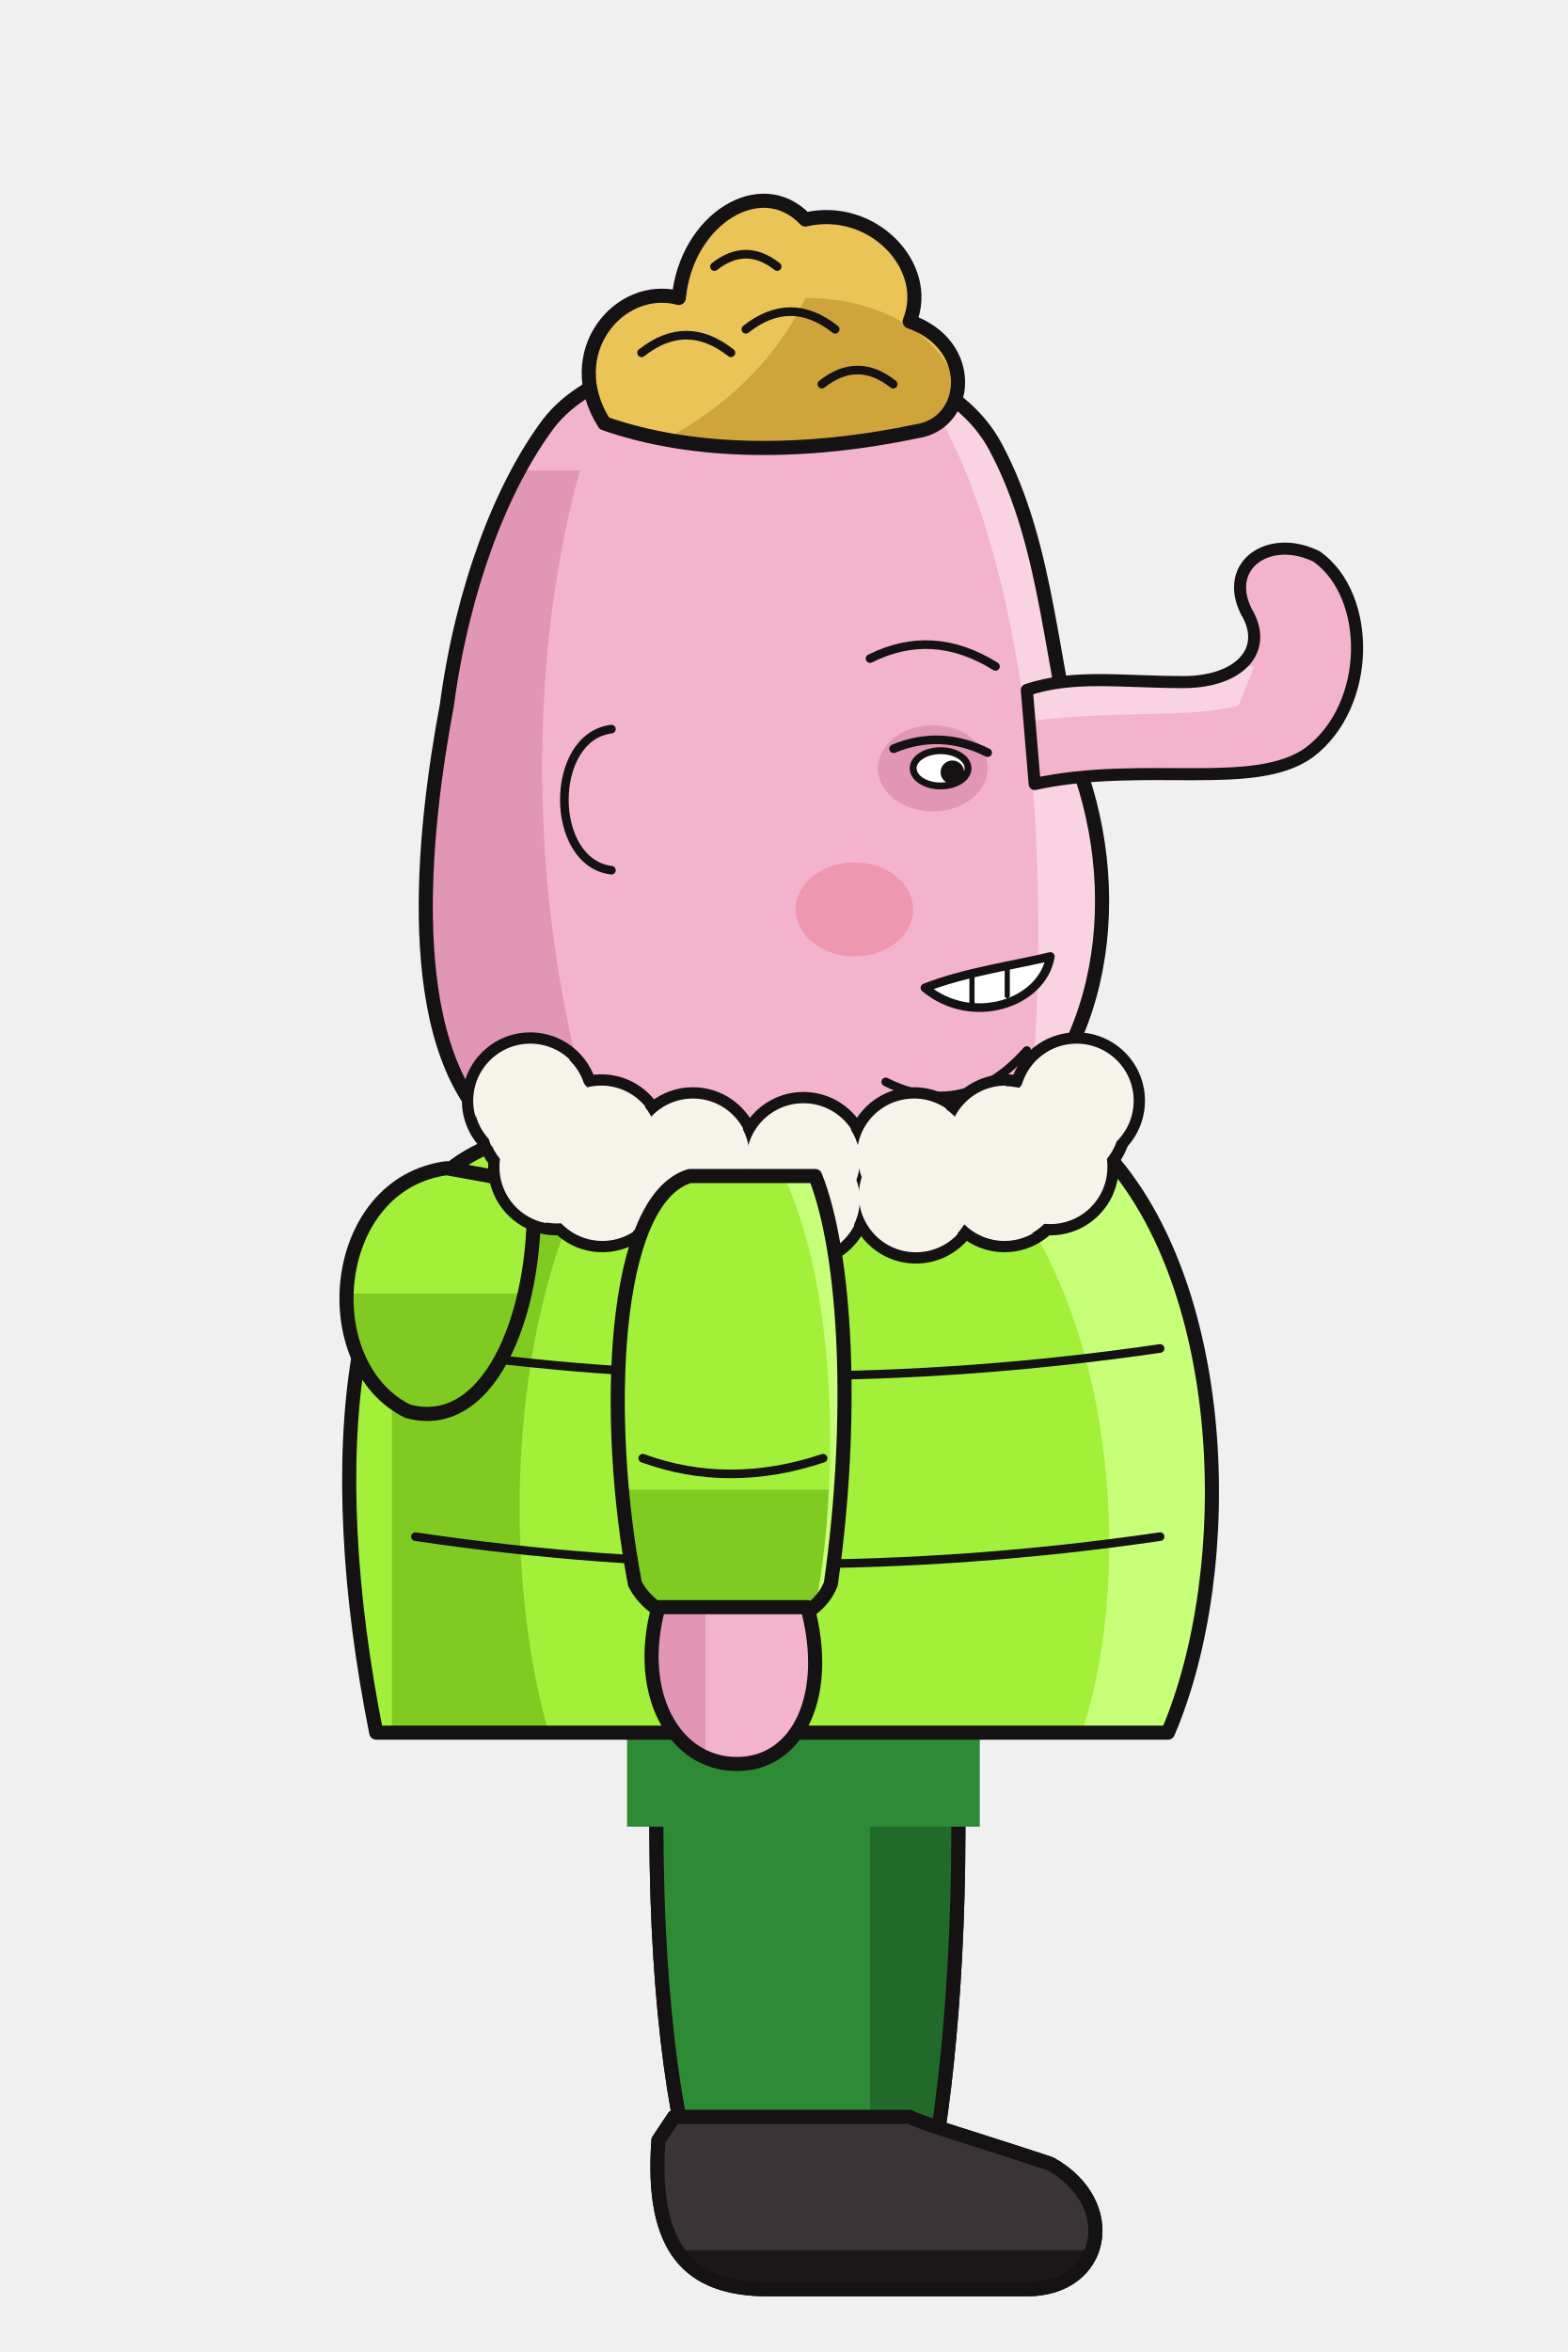
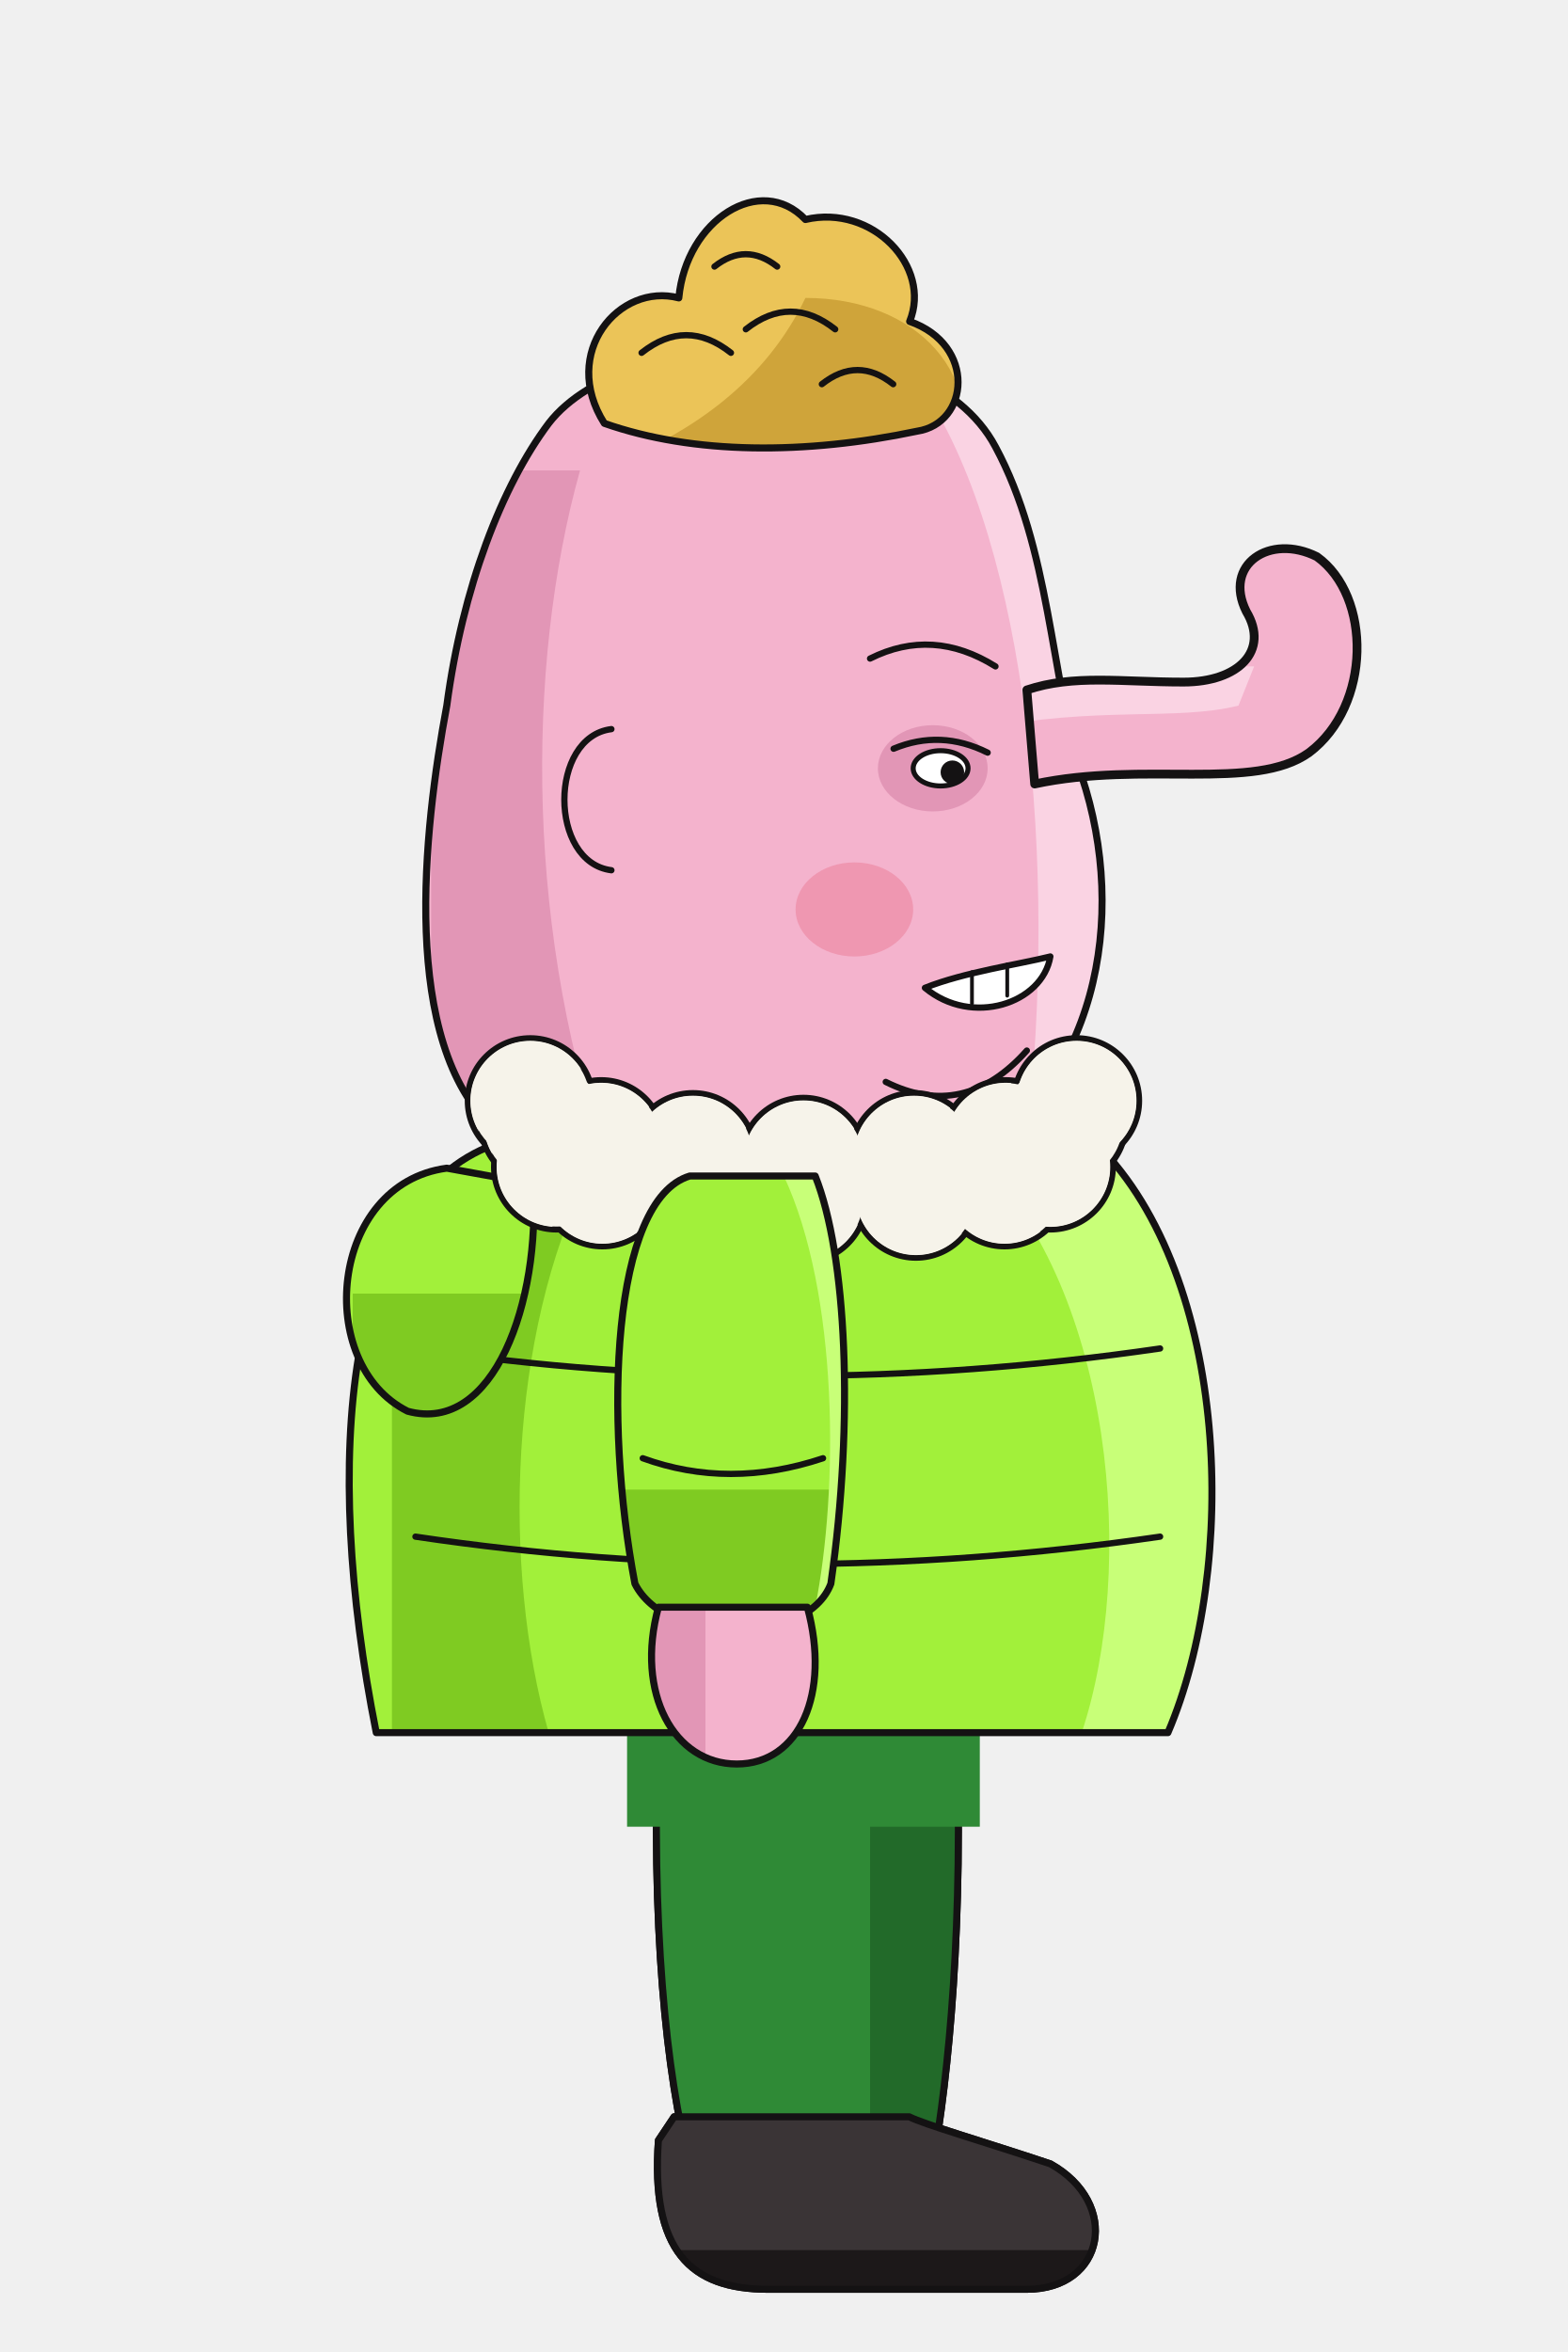
<svg xmlns="http://www.w3.org/2000/svg" width="800" height="1200" viewBox="0 0 400 600">
  <defs>
    <clipPath id="c1">
      <path d="M168,440 L244,440 C246,490 242,530 238,552 L176,552 C170,530 166,490 168,440 Z" />
    </clipPath>
    <clipPath id="c2">
      <path d="M168,546 C166,574 176,584 196,584 L262,584 C282,584 286,562 268,552 C250,546 236,542 232,540 L172,540 Z" />
    </clipPath>
    <clipPath id="c3">
      <path d="M168,440 L244,440 C246,490 242,530 238,552 L176,552 C170,530 166,490 168,440 Z" />
    </clipPath>
    <clipPath id="c4">
      <path d="M168,546 C166,574 176,584 196,584 L262,584 C282,584 286,562 268,552 C250,546 236,542 232,540 L172,540 Z" />
    </clipPath>
    <clipPath id="c5">
      <path d="M126,292 C88,306 82,372 96,442 L298,442 C316,400 314,326 280,292 C246,278 160,278 126,292 Z" />
    </clipPath>
    <clipPath id="c6">
      <path d="M114,298 C84,302 80,348 104,360 C126,366 138,332 136,302 Z" />
    </clipPath>
    <clipPath id="c7">
      <path d="M140,108 C160,82 236,80 254,114 C268,140 268,172 276,198 C288,234 280,278 244,298 C210,310 150,308 126,288 C102,266 108,212 114,180 C118,150 128,124 140,108 Z" />
    </clipPath>
    <clipPath id="c8">
      <path d="M264,200 C292,194 320,202 334,192 C350,180 350,152 336,142 C324,136 312,144 318,156 C324,166 316,174 302,174 C286,174 274,172 262,176 Z" />
    </clipPath>
    <clipPath id="c9">
      <path d="M154.2,108 C142.8,90 158.0,72 173.2,76 C175.1,56 194.1,44 205.5,56 C222.6,52 237.8,68 232.1,82 C249.2,88 247.3,108 234.0,110 C205.5,116 177.0,116 154.2,108 Z" />
    </clipPath>
    <clipPath id="c10">
      <path d="M176,300 C156,306 154,362 162,404 C170,420 206,420 212,404 C218,362 216,320 208,300 Z" />
    </clipPath>
    <clipPath id="c11">
      <path d="M168,410 C162,432 172,450 188,450 C204,450 212,432 206,410 Z" />
    </clipPath>
  </defs>
  <g transform="rotate(-0.0 205 448)">
    <path d="M168,440 L244,440 C246,490 242,530 238,552 L176,552 C170,530 166,490 168,440 Z" fill="#226A29" />
    <g clip-path="url(#c1)">
      <path d="M222,430 L260,430 L260,560 L222,560 Z" fill="#1B5521" />
    </g>
-     <path d="M168,440 L244,440 C246,490 242,530 238,552 L176,552 C170,530 166,490 168,440 Z" fill="none" stroke="#141213" stroke-width="3.6" stroke-linejoin="round" stroke-linecap="round" />
+     <path d="M168,440 L244,440 C246,490 242,530 238,552 L176,552 C170,530 166,490 168,440 Z" fill="none" stroke="#141213" stroke-width="1.8" stroke-linejoin="round" stroke-linecap="round" />
    <path d="M168,546 C166,574 176,584 196,584 L262,584 C282,584 286,562 268,552 C250,546 236,542 232,540 L172,540 Z" fill="#3A3436" />
    <g clip-path="url(#c2)">
      <path d="M150,574 L300,574 L300,600 L150,600 Z" fill="#1C1819" />
    </g>
-     <path d="M168,546 C166,574 176,584 196,584 L262,584 C282,584 286,562 268,552 C250,546 236,542 232,540 L172,540 Z" fill="none" stroke="#141213" stroke-width="3.6" stroke-linejoin="round" stroke-linecap="round" />
+     <path d="M168,546 C166,574 176,584 196,584 L262,584 C282,584 286,562 268,552 C250,546 236,542 232,540 L172,540 Z" fill="none" stroke="#141213" stroke-width="1.8" stroke-linejoin="round" stroke-linecap="round" />
  </g>
  <g transform="rotate(0.0 205 448)">
    <path d="M168,440 L244,440 C246,490 242,530 238,552 L176,552 C170,530 166,490 168,440 Z" fill="#2F8A36" />
    <g clip-path="url(#c3)">
      <path d="M222,430 L260,430 L260,560 L222,560 Z" fill="#226A29" />
    </g>
-     <path d="M168,440 L244,440 C246,490 242,530 238,552 L176,552 C170,530 166,490 168,440 Z" fill="none" stroke="#141213" stroke-width="3.6" stroke-linejoin="round" stroke-linecap="round" />
+     <path d="M168,440 L244,440 C246,490 242,530 238,552 L176,552 C170,530 166,490 168,440 Z" fill="none" stroke="#141213" stroke-width="1.8" stroke-linejoin="round" stroke-linecap="round" />
    <path d="M168,546 C166,574 176,584 196,584 L262,584 C282,584 286,562 268,552 C250,546 236,542 232,540 L172,540 Z" fill="#3A3436" />
    <g clip-path="url(#c4)">
      <path d="M150,574 L300,574 L300,600 L150,600 Z" fill="#1C1819" />
    </g>
-     <path d="M168,546 C166,574 176,584 196,584 L262,584 C282,584 286,562 268,552 C250,546 236,542 232,540 L172,540 Z" fill="none" stroke="#141213" stroke-width="3.6" stroke-linejoin="round" stroke-linecap="round" />
+     <path d="M168,546 C166,574 176,584 196,584 L262,584 C282,584 286,562 268,552 C250,546 236,542 232,540 L172,540 Z" fill="none" stroke="#141213" stroke-width="1.8" stroke-linejoin="round" stroke-linecap="round" />
  </g>
  <path d="M160,436 L250,436 L250,466 L160,466 Z" fill="#2F8A36" />
  <g transform="translate(0,0.0)">
    <path d="M126,292 C88,306 82,372 96,442 L298,442 C316,400 314,326 280,292 C246,278 160,278 126,292 Z" fill="#A2F03A" />
    <g clip-path="url(#c5)">
      <path d="M100,300 L150,300 C130,340 128,400 140,442 L100,442 Z" fill="#7FCB22" />
    </g>
    <g clip-path="url(#c5)">
      <path d="M250,296 C284,330 290,400 276,442 L310,442 L310,290 Z" fill="#C8FF78" />
    </g>
-     <path d="M126,292 C88,306 82,372 96,442 L298,442 C316,400 314,326 280,292 C246,278 160,278 126,292 Z" fill="none" stroke="#141213" stroke-width="3.6" stroke-linejoin="round" stroke-linecap="round" />
-     <path d="M106,344 Q200,358 296,344" fill="none" stroke="#141213" stroke-width="2.2" stroke-linejoin="round" stroke-linecap="round" />
-     <path d="M106,392 Q200,406 296,392" fill="none" stroke="#141213" stroke-width="2.2" stroke-linejoin="round" stroke-linecap="round" />
+     <path d="M126,292 C88,306 82,372 96,442 L298,442 C316,400 314,326 280,292 C246,278 160,278 126,292 Z" fill="none" stroke="#141213" stroke-width="1.8" stroke-linejoin="round" stroke-linecap="round" />
+     <path d="M106,344 Q200,358 296,344" fill="none" stroke="#141213" stroke-width="1.6" stroke-linejoin="round" stroke-linecap="round" />
+     <path d="M106,392 Q200,406 296,392" fill="none" stroke="#141213" stroke-width="1.6" stroke-linejoin="round" stroke-linecap="round" />
    <path d="M114,298 C84,302 80,348 104,360 C126,366 138,332 136,302 Z" fill="#A2F03A" />
    <g clip-path="url(#c6)">
      <path d="M90,330 L160,330 L160,370 L90,370 Z" fill="#7FCB22" />
    </g>
-     <path d="M114,298 C84,302 80,348 104,360 C126,366 138,332 136,302 Z" fill="none" stroke="#141213" stroke-width="3.6" stroke-linejoin="round" stroke-linecap="round" />
+     <path d="M114,298 C84,302 80,348 104,360 C126,366 138,332 136,302 Z" fill="none" stroke="#141213" stroke-width="1.8" stroke-linejoin="round" stroke-linecap="round" />
    <path d="M140,108 C160,82 236,80 254,114 C268,140 268,172 276,198 C288,234 280,278 244,298 C210,310 150,308 126,288 C102,266 108,212 114,180 C118,150 128,124 140,108 Z" fill="#F4B3CD" />
    <g clip-path="url(#c7)">
      <path d="M110,120 L148,120 C134,170 134,240 156,300 L110,300 Z" fill="#E296B6" />
    </g>
    <g clip-path="url(#c7)">
      <path d="M236,100 C262,140 270,220 262,290 L300,300 L300,90 Z" fill="#FAD3E3" />
    </g>
-     <path d="M140,108 C160,82 236,80 254,114 C268,140 268,172 276,198 C288,234 280,278 244,298 C210,310 150,308 126,288 C102,266 108,212 114,180 C118,150 128,124 140,108 Z" fill="none" stroke="#141213" stroke-width="3.6" stroke-linejoin="round" stroke-linecap="round" />
-     <path d="M156,186 C140,188 140,220 156,222" fill="#F4B3CD" stroke="#141213" stroke-width="2.2" stroke-linejoin="round" stroke-linecap="round" />
+     <path d="M140,108 C160,82 236,80 254,114 C268,140 268,172 276,198 C288,234 280,278 244,298 C210,310 150,308 126,288 C102,266 108,212 114,180 C118,150 128,124 140,108 Z" fill="none" stroke="#141213" stroke-width="1.8" stroke-linejoin="round" stroke-linecap="round" />
+     <path d="M156,186 C140,188 140,220 156,222" fill="#F4B3CD" stroke="#141213" stroke-width="1.6" stroke-linejoin="round" stroke-linecap="round" />
    <ellipse cx="238.0" cy="196.0" rx="14.0" ry="11.0" fill="#E296B6" />
-     <ellipse cx="240.0" cy="196.0" rx="7.0" ry="4.5" fill="#FFFFFF" stroke="#141213" stroke-width="1.76" />
+     <ellipse cx="240.0" cy="196.0" rx="7.0" ry="4.5" fill="#FFFFFF" stroke="#141213" stroke-width="1.28" />
    <ellipse cx="243.0" cy="197.0" rx="3.0" ry="3.0" fill="#141213" />
-     <path d="M228,191 Q240,186 252,192" fill="none" stroke="#141213" stroke-width="2.2" stroke-linejoin="round" stroke-linecap="round" />
-     <path d="M222,168 Q238,160 254,170" fill="none" stroke="#141213" stroke-width="2.2" stroke-linejoin="round" stroke-linecap="round" />
+     <path d="M228,191 Q240,186 252,192" fill="none" stroke="#141213" stroke-width="1.6" stroke-linejoin="round" stroke-linecap="round" />
+     <path d="M222,168 Q238,160 254,170" fill="none" stroke="#141213" stroke-width="1.6" stroke-linejoin="round" stroke-linecap="round" />
    <ellipse cx="218.0" cy="232.0" rx="15.0" ry="12.0" fill="#EE8DA8" opacity="0.75" />
    <path d="M264,200 C292,194 320,202 334,192 C350,180 350,152 336,142 C324,136 312,144 318,156 C324,166 316,174 302,174 C286,174 274,172 262,176 Z" fill="#F4B3CD" />
    <g clip-path="url(#c8)">
      <path d="M250,186 C280,180 300,184 316,180 L320,170 L250,170 Z" fill="#FAD3E3" />
    </g>
-     <path d="M264,200 C292,194 320,202 334,192 C350,180 350,152 336,142 C324,136 312,144 318,156 C324,166 316,174 302,174 C286,174 274,172 262,176 Z" fill="none" stroke="#141213" stroke-width="3.08" stroke-linejoin="round" stroke-linecap="round" />
-     <path d="M236,252 C246,248 260,246 268,244 C266,256 248,262 236,252 Z" fill="#FFFFFF" stroke="#141213" stroke-width="2.2" stroke-linejoin="round" stroke-linecap="round" />
-     <path d="M248,248 L248,256 M257,246 L257,254" fill="none" stroke="#141213" stroke-width="1.32" stroke-linejoin="round" stroke-linecap="round" />
-     <path d="M226,276 Q246,286 262,268" fill="none" stroke="#141213" stroke-width="2.2" stroke-linejoin="round" stroke-linecap="round" />
-     <ellipse cx="135.3" cy="280.8" rx="16.0" ry="16.0" fill="#F6F3EA" stroke="#141213" stroke-width="2.88" />
-     <ellipse cx="138.7" cy="286.5" rx="16.0" ry="16.0" fill="#F6F3EA" stroke="#141213" stroke-width="2.88" />
-     <ellipse cx="153.4" cy="291.5" rx="16.0" ry="16.0" fill="#F6F3EA" stroke="#141213" stroke-width="2.88" />
-     <ellipse cx="176.8" cy="294.8" rx="16.0" ry="16.0" fill="#F6F3EA" stroke="#141213" stroke-width="2.88" />
-     <ellipse cx="205.0" cy="296.0" rx="16.0" ry="16.0" fill="#F6F3EA" stroke="#141213" stroke-width="2.88" />
-     <ellipse cx="233.2" cy="294.8" rx="16.0" ry="16.0" fill="#F6F3EA" stroke="#141213" stroke-width="2.88" />
-     <ellipse cx="256.6" cy="291.5" rx="16.0" ry="16.0" fill="#F6F3EA" stroke="#141213" stroke-width="2.88" />
-     <ellipse cx="271.3" cy="286.5" rx="16.0" ry="16.0" fill="#F6F3EA" stroke="#141213" stroke-width="2.88" />
-     <ellipse cx="274.7" cy="280.8" rx="16.0" ry="16.0" fill="#F6F3EA" stroke="#141213" stroke-width="2.88" />
-     <ellipse cx="142.0" cy="297.7" rx="16.0" ry="16.0" fill="#F6F3EA" stroke="#141213" stroke-width="2.88" />
-     <ellipse cx="153.7" cy="302.0" rx="16.0" ry="16.0" fill="#F6F3EA" stroke="#141213" stroke-width="2.88" />
-     <ellipse cx="176.3" cy="304.9" rx="16.0" ry="16.0" fill="#F6F3EA" stroke="#141213" stroke-width="2.88" />
-     <ellipse cx="205.0" cy="306.0" rx="16.0" ry="16.0" fill="#F6F3EA" stroke="#141213" stroke-width="2.88" />
-     <ellipse cx="233.7" cy="304.9" rx="16.0" ry="16.0" fill="#F6F3EA" stroke="#141213" stroke-width="2.88" />
-     <ellipse cx="256.3" cy="302.0" rx="16.0" ry="16.0" fill="#F6F3EA" stroke="#141213" stroke-width="2.88" />
-     <ellipse cx="268.0" cy="297.7" rx="16.0" ry="16.0" fill="#F6F3EA" stroke="#141213" stroke-width="2.88" />
-     <ellipse cx="135.3" cy="280.8" rx="14.4" ry="14.4" fill="#F6F3EA" />
-     <ellipse cx="138.7" cy="286.5" rx="14.4" ry="14.4" fill="#F6F3EA" />
-     <ellipse cx="153.4" cy="291.5" rx="14.4" ry="14.4" fill="#F6F3EA" />
-     <ellipse cx="176.8" cy="294.8" rx="14.4" ry="14.4" fill="#F6F3EA" />
-     <ellipse cx="205.0" cy="296.0" rx="14.4" ry="14.4" fill="#F6F3EA" />
-     <ellipse cx="233.2" cy="294.8" rx="14.4" ry="14.4" fill="#F6F3EA" />
-     <ellipse cx="256.6" cy="291.5" rx="14.4" ry="14.4" fill="#F6F3EA" />
-     <ellipse cx="271.3" cy="286.5" rx="14.4" ry="14.4" fill="#F6F3EA" />
-     <ellipse cx="274.7" cy="280.8" rx="14.4" ry="14.4" fill="#F6F3EA" />
-     <ellipse cx="142.0" cy="297.7" rx="14.4" ry="14.4" fill="#F6F3EA" />
-     <ellipse cx="153.7" cy="302.0" rx="14.4" ry="14.4" fill="#F6F3EA" />
-     <ellipse cx="176.3" cy="304.9" rx="14.4" ry="14.4" fill="#F6F3EA" />
-     <ellipse cx="205.0" cy="306.0" rx="14.4" ry="14.4" fill="#F6F3EA" />
-     <ellipse cx="233.7" cy="304.9" rx="14.4" ry="14.4" fill="#F6F3EA" />
-     <ellipse cx="256.3" cy="302.0" rx="14.4" ry="14.4" fill="#F6F3EA" />
-     <ellipse cx="268.0" cy="297.7" rx="14.4" ry="14.4" fill="#F6F3EA" />
+     <path d="M264,200 C292,194 320,202 334,192 C350,180 350,152 336,142 C324,136 312,144 318,156 C324,166 316,174 302,174 C286,174 274,172 262,176 Z" fill="none" stroke="#141213" stroke-width="2.24" stroke-linejoin="round" stroke-linecap="round" />
+     <path d="M236,252 C246,248 260,246 268,244 C266,256 248,262 236,252 Z" fill="#FFFFFF" stroke="#141213" stroke-width="1.6" stroke-linejoin="round" stroke-linecap="round" />
+     <path d="M248,248 L248,256 M257,246 L257,254" fill="none" stroke="#141213" stroke-width="0.96" stroke-linejoin="round" stroke-linecap="round" />
+     <path d="M226,276 Q246,286 262,268" fill="none" stroke="#141213" stroke-width="1.6" stroke-linejoin="round" stroke-linecap="round" />
+     <ellipse cx="135.3" cy="280.8" rx="16.0" ry="16.0" fill="#F6F3EA" stroke="#141213" stroke-width="1.44" />
+     <ellipse cx="138.7" cy="286.5" rx="16.0" ry="16.0" fill="#F6F3EA" stroke="#141213" stroke-width="1.44" />
+     <ellipse cx="153.4" cy="291.5" rx="16.0" ry="16.0" fill="#F6F3EA" stroke="#141213" stroke-width="1.44" />
+     <ellipse cx="176.8" cy="294.8" rx="16.0" ry="16.0" fill="#F6F3EA" stroke="#141213" stroke-width="1.44" />
+     <ellipse cx="205.0" cy="296.0" rx="16.0" ry="16.0" fill="#F6F3EA" stroke="#141213" stroke-width="1.44" />
+     <ellipse cx="233.2" cy="294.8" rx="16.0" ry="16.0" fill="#F6F3EA" stroke="#141213" stroke-width="1.44" />
+     <ellipse cx="256.6" cy="291.5" rx="16.0" ry="16.0" fill="#F6F3EA" stroke="#141213" stroke-width="1.44" />
+     <ellipse cx="271.3" cy="286.5" rx="16.0" ry="16.0" fill="#F6F3EA" stroke="#141213" stroke-width="1.44" />
+     <ellipse cx="274.7" cy="280.8" rx="16.0" ry="16.0" fill="#F6F3EA" stroke="#141213" stroke-width="1.44" />
+     <ellipse cx="142.0" cy="297.7" rx="16.0" ry="16.0" fill="#F6F3EA" stroke="#141213" stroke-width="1.44" />
+     <ellipse cx="153.7" cy="302.0" rx="16.0" ry="16.0" fill="#F6F3EA" stroke="#141213" stroke-width="1.44" />
+     <ellipse cx="176.3" cy="304.9" rx="16.0" ry="16.0" fill="#F6F3EA" stroke="#141213" stroke-width="1.44" />
+     <ellipse cx="205.0" cy="306.0" rx="16.0" ry="16.0" fill="#F6F3EA" stroke="#141213" stroke-width="1.44" />
+     <ellipse cx="233.7" cy="304.9" rx="16.0" ry="16.0" fill="#F6F3EA" stroke="#141213" stroke-width="1.44" />
+     <ellipse cx="256.3" cy="302.0" rx="16.0" ry="16.0" fill="#F6F3EA" stroke="#141213" stroke-width="1.44" />
+     <ellipse cx="268.0" cy="297.7" rx="16.0" ry="16.0" fill="#F6F3EA" stroke="#141213" stroke-width="1.44" />
+     <ellipse cx="135.3" cy="280.8" rx="15.2" ry="15.2" fill="#F6F3EA" />
+     <ellipse cx="138.7" cy="286.5" rx="15.2" ry="15.2" fill="#F6F3EA" />
+     <ellipse cx="153.4" cy="291.5" rx="15.2" ry="15.2" fill="#F6F3EA" />
+     <ellipse cx="176.8" cy="294.8" rx="15.2" ry="15.2" fill="#F6F3EA" />
+     <ellipse cx="205.0" cy="296.0" rx="15.2" ry="15.2" fill="#F6F3EA" />
+     <ellipse cx="233.2" cy="294.8" rx="15.2" ry="15.2" fill="#F6F3EA" />
+     <ellipse cx="256.6" cy="291.5" rx="15.2" ry="15.2" fill="#F6F3EA" />
+     <ellipse cx="271.3" cy="286.5" rx="15.2" ry="15.2" fill="#F6F3EA" />
+     <ellipse cx="274.7" cy="280.8" rx="15.2" ry="15.2" fill="#F6F3EA" />
+     <ellipse cx="142.0" cy="297.7" rx="15.2" ry="15.2" fill="#F6F3EA" />
+     <ellipse cx="153.7" cy="302.0" rx="15.2" ry="15.2" fill="#F6F3EA" />
+     <ellipse cx="176.3" cy="304.9" rx="15.2" ry="15.2" fill="#F6F3EA" />
+     <ellipse cx="205.0" cy="306.0" rx="15.2" ry="15.2" fill="#F6F3EA" />
+     <ellipse cx="233.7" cy="304.9" rx="15.2" ry="15.2" fill="#F6F3EA" />
+     <ellipse cx="256.3" cy="302.0" rx="15.2" ry="15.2" fill="#F6F3EA" />
+     <ellipse cx="268.0" cy="297.7" rx="15.2" ry="15.2" fill="#F6F3EA" />
    <path d="M154.2,108 C142.8,90 158.0,72 173.2,76 C175.1,56 194.1,44 205.5,56 C222.6,52 237.8,68 232.1,82 C249.2,88 247.3,108 234.0,110 C205.5,116 177.0,116 154.2,108 Z" fill="#EBC458" />
    <g clip-path="url(#c9)">
      <path d="M205.5,76 C234.0,76 253.0,96 243.5,121 L148.5,121 C177.0,112 196,96 205.5,76 Z" fill="#CFA43A" />
    </g>
-     <path d="M154.2,108 C142.8,90 158.0,72 173.2,76 C175.1,56 194.1,44 205.5,56 C222.6,52 237.8,68 232.1,82 C249.2,88 247.3,108 234.0,110 C205.5,116 177.0,116 154.2,108 Z" fill="none" stroke="#141213" stroke-width="3.6" stroke-linejoin="round" stroke-linecap="round" />
-     <path d="M163.7,90.0 Q175.1,81.0 186.5,90.0" fill="none" stroke="#141213" stroke-width="2.2" stroke-linejoin="round" stroke-linecap="round" />
-     <path d="M190.3,84.0 Q201.7,75.0 213.1,84.0" fill="none" stroke="#141213" stroke-width="2.2" stroke-linejoin="round" stroke-linecap="round" />
-     <path d="M182.3,68.0 Q190.3,61.7 198.3,68.0" fill="none" stroke="#141213" stroke-width="2.2" stroke-linejoin="round" stroke-linecap="round" />
-     <path d="M209.7,98.0 Q218.8,90.8 227.9,98.0" fill="none" stroke="#141213" stroke-width="2.2" stroke-linejoin="round" stroke-linecap="round" />
+     <path d="M154.2,108 C142.8,90 158.0,72 173.2,76 C175.1,56 194.1,44 205.5,56 C222.6,52 237.8,68 232.1,82 C249.2,88 247.3,108 234.0,110 C205.5,116 177.0,116 154.2,108 Z" fill="none" stroke="#141213" stroke-width="1.8" stroke-linejoin="round" stroke-linecap="round" />
+     <path d="M163.7,90.0 Q175.1,81.0 186.5,90.0" fill="none" stroke="#141213" stroke-width="1.6" stroke-linejoin="round" stroke-linecap="round" />
+     <path d="M190.3,84.0 Q201.7,75.0 213.1,84.0" fill="none" stroke="#141213" stroke-width="1.6" stroke-linejoin="round" stroke-linecap="round" />
+     <path d="M182.3,68.0 Q190.3,61.7 198.3,68.0" fill="none" stroke="#141213" stroke-width="1.6" stroke-linejoin="round" stroke-linecap="round" />
+     <path d="M209.7,98.0 Q218.8,90.8 227.9,98.0" fill="none" stroke="#141213" stroke-width="1.6" stroke-linejoin="round" stroke-linecap="round" />
    <g transform="rotate(-0.0 196 306)">
      <path d="M176,300 C156,306 154,362 162,404 C170,420 206,420 212,404 C218,362 216,320 208,300 Z" fill="#A2F03A" />
      <g clip-path="url(#c10)">
        <path d="M150,380 L230,380 L230,430 L150,430 Z" fill="#7FCB22" />
      </g>
      <g clip-path="url(#c10)">
        <path d="M200,300 C214,330 214,380 208,410 L230,410 L230,300 Z" fill="#C8FF78" />
      </g>
-       <path d="M176,300 C156,306 154,362 162,404 C170,420 206,420 212,404 C218,362 216,320 208,300 Z" fill="none" stroke="#141213" stroke-width="3.6" stroke-linejoin="round" stroke-linecap="round" />
-       <path d="M164,372 Q186,380 210,372" fill="none" stroke="#141213" stroke-width="2.2" stroke-linejoin="round" stroke-linecap="round" />
+       <path d="M176,300 C156,306 154,362 162,404 C170,420 206,420 212,404 C218,362 216,320 208,300 Z" fill="none" stroke="#141213" stroke-width="1.8" stroke-linejoin="round" stroke-linecap="round" />
+       <path d="M164,372 Q186,380 210,372" fill="none" stroke="#141213" stroke-width="1.6" stroke-linejoin="round" stroke-linecap="round" />
      <path d="M168,410 C162,432 172,450 188,450 C204,450 212,432 206,410 Z" fill="#F4B3CD" />
      <g clip-path="url(#c11)">
        <path d="M150,410 L180,410 L180,460 L150,460 Z" fill="#E296B6" />
      </g>
-       <path d="M168,410 C162,432 172,450 188,450 C204,450 212,432 206,410 Z" fill="none" stroke="#141213" stroke-width="3.6" stroke-linejoin="round" stroke-linecap="round" />
+       <path d="M168,410 C162,432 172,450 188,450 C204,450 212,432 206,410 Z" fill="none" stroke="#141213" stroke-width="1.8" stroke-linejoin="round" stroke-linecap="round" />
    </g>
  </g>
</svg>
